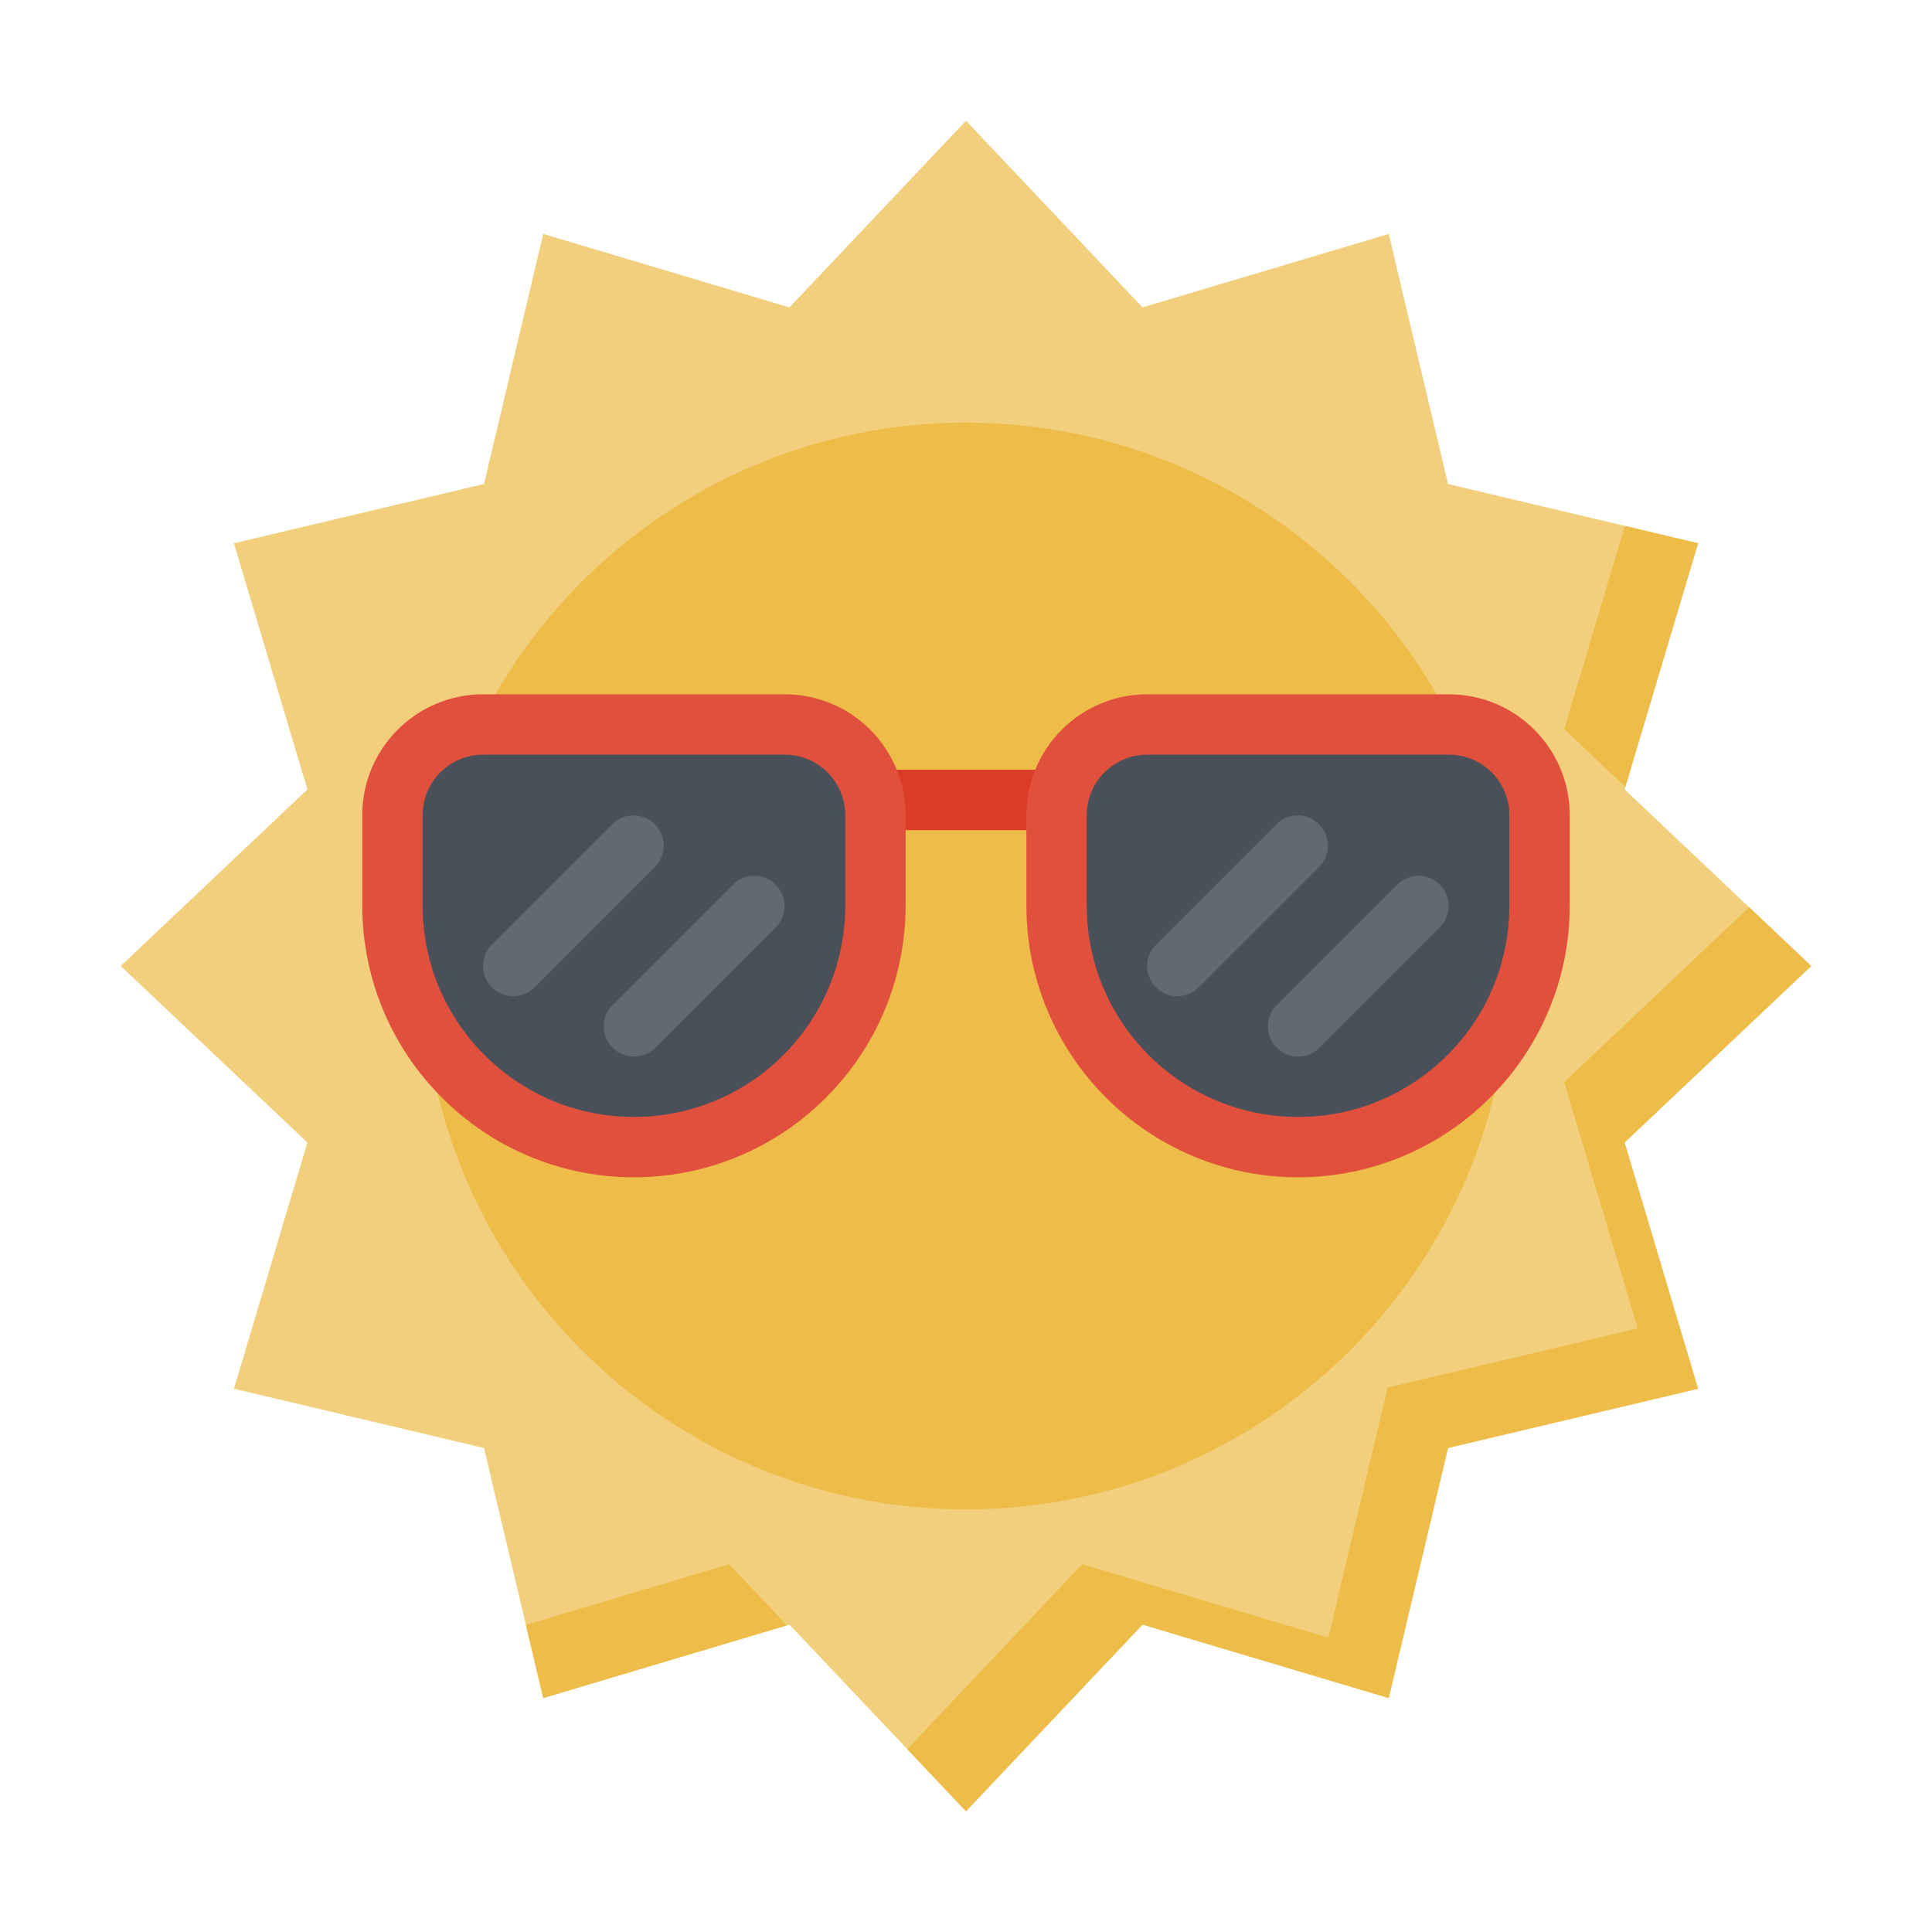
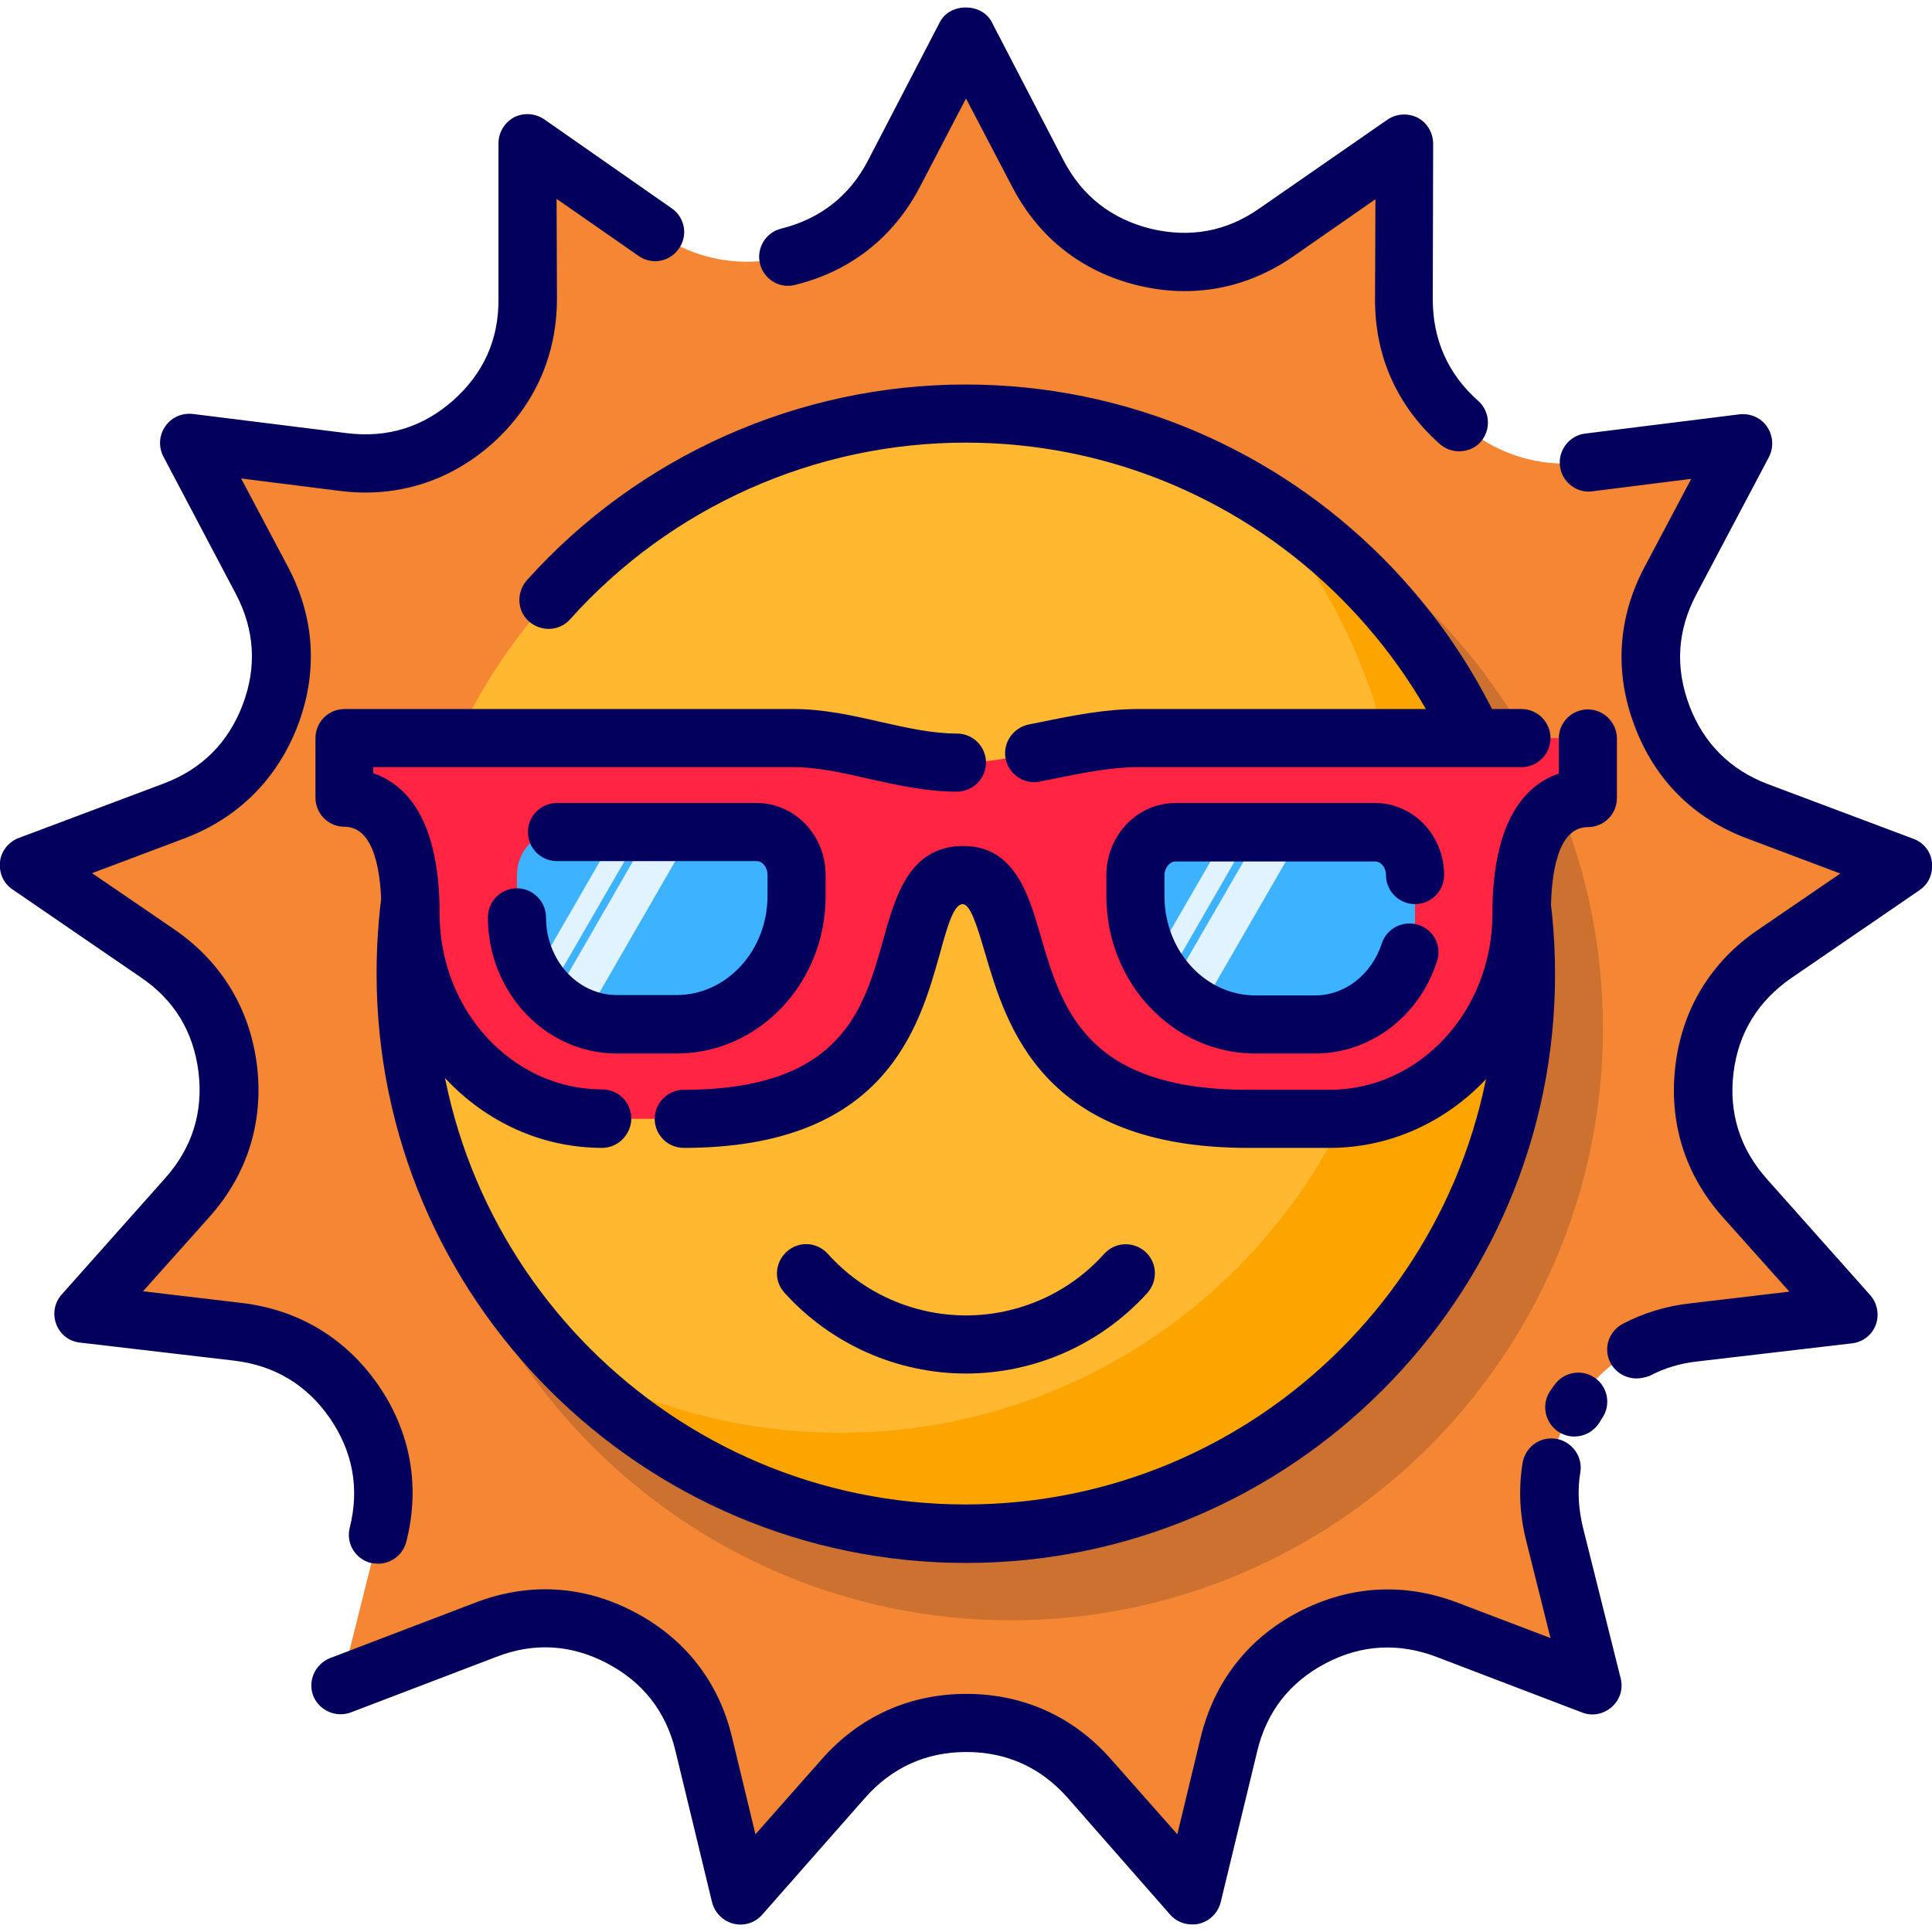
- <svg xmlns="http://www.w3.org/2000/svg" id="Flat" height="512" viewBox="0 0 64 64" width="512">
-   <path d="m60 32-6.183 5.848 2.434 8.156-8.284 1.963-1.963 8.284-8.156-2.434-5.848 6.183-5.848-6.183-8.156 2.434-1.963-8.284-8.284-1.963 2.434-8.156-6.183-5.848 6.183-5.848-2.434-8.156 8.284-1.963 1.963-8.284 8.156 2.434 5.848-6.183 5.848 6.183 8.156-2.434 1.963 8.284 8.284 1.963-2.434 8.156z" fill="#f2cf7d" />
-   <g fill="#edbc49">
-     <path d="m51.817 24.152 2.025 1.915 2.409-8.071-2.425-.575z" />
-     <path d="m60 32-2.057-1.946-6.126 5.794 2.434 8.156-8.284 1.963-1.963 8.284-8.156-2.434-5.794 6.126 1.946 2.057 5.848-6.183 8.156 2.434 1.963-8.284 8.284-1.963-2.434-8.156z" />
-     <path d="m24.152 51.817-6.731 2.009.575 2.425 8.072-2.409z" />
-     <circle cx="32" cy="32" r="18" />
-   </g>
-   <path d="m38 27.5h-12a1 1 0 0 1 0-2h12a1 1 0 0 1 0 2z" fill="#db3c28" />
-   <path d="m38 24h10a3 3 0 0 1 3 3v3a8 8 0 0 1 -8 8 8 8 0 0 1 -8-8v-3a3 3 0 0 1 3-3z" fill="#495059" />
-   <path d="m43 35a1 1 0 0 1 -.707-1.707l4-4a1 1 0 0 1 1.414 1.414l-4 4a.997.997 0 0 1 -.707.293z" fill="#636971" />
-   <path d="m39 33a1 1 0 0 1 -.707-1.707l4-4a1 1 0 0 1 1.414 1.414l-4 4a.997.997 0 0 1 -.707.293z" fill="#636971" />
-   <path d="m16 24h10a3 3 0 0 1 3 3v3a8 8 0 0 1 -8 8 8 8 0 0 1 -8-8v-3a3 3 0 0 1 3-3z" fill="#495059" />
-   <path d="m21 35a1 1 0 0 1 -.707-1.707l4-4a1 1 0 0 1 1.414 1.414l-4 4a.997.997 0 0 1 -.707.293z" fill="#636971" />
-   <path d="m17 33a1 1 0 0 1 -.707-1.707l4-4a1 1 0 0 1 1.414 1.414l-4 4a.997.997 0 0 1 -.707.293z" fill="#636971" />
-   <g fill="#e1503c">
-     <path d="m43 39a9.01 9.01 0 0 1 -9-9v-3a4.004 4.004 0 0 1 4-4h10a4.004 4.004 0 0 1 4 4v3a9.01 9.01 0 0 1 -9 9zm-5-14a2.002 2.002 0 0 0 -2 2v3a7 7 0 0 0 14 0v-3a2.002 2.002 0 0 0 -2-2z" />
-     <path d="m21 39a9.01 9.01 0 0 1 -9-9v-3a4.004 4.004 0 0 1 4-4h10a4.004 4.004 0 0 1 4 4v3a9.01 9.01 0 0 1 -9 9zm-5-14a2.002 2.002 0 0 0 -2 2v3a7 7 0 0 0 14 0v-3a2.002 2.002 0 0 0 -2-2z" />
+ <svg xmlns="http://www.w3.org/2000/svg" id="Layer_1" height="512" viewBox="0 0 512 512" width="512">
+   <g>
+     <g>
+       <path clip-rule="evenodd" d="m256 9.4 19 36.6c6 11.5 15.6 19 28.1 22.1 12.6 3.1 24.6.9 35.2-6.5l33.9-23.6-.1 41.2c0 12.9 5 24.1 14.6 32.7 9.7 8.6 21.3 12.2 34.2 10.6l40.9-5.1-19.3 36.5c-6 11.4-6.8 23.6-2.2 35.7s13.2 20.7 25.3 25.3l38.6 14.5-34 23.3c-10.7 7.3-17 17.8-18.6 30.6s2.1 24.5 10.7 34.1l27.4 30.8-41 4.8c-12.8 1.5-23.3 7.8-30.6 18.5-7.3 10.6-9.5 22.7-6.4 35.2l10 40-38.5-14.7c-12.1-4.6-24.3-3.9-35.7 2.1s-19 15.6-22 28.2l-9.7 40.1-27.2-31c-8.5-9.7-19.7-14.7-32.6-14.7s-24.1 5-32.6 14.7l-27.2 31-9.7-40.1c-3.1-12.6-10.6-22.2-22-28.2s-23.6-6.7-35.7-2.1l-38.5 14.7 10-40c3.1-12.5 1-24.6-6.4-35.2-7.3-10.6-17.8-16.9-30.7-18.5l-41-4.8 27.4-30.8c8.6-9.7 12.3-21.3 10.7-34.1s-7.9-23.3-18.6-30.6l-34-23.3 38.6-14.5c12.1-4.5 20.8-13.2 25.3-25.3 4.6-12.1 3.8-24.3-2.2-35.7l-19.3-36.5 40.9 5.1c12.8 1.6 24.5-2 34.2-10.6s14.7-19.7 14.6-32.7v-41.2l33.9 23.5c10.6 7.4 22.6 9.6 35.2 6.5 12.5-3 22.1-10.6 28.1-22.1z" fill="#f58634" fill-rule="evenodd" />
+     </g>
+     <g>
+       <path clip-rule="evenodd" d="m267.9 429.4c86.4 0 156.9-70.5 156.9-156.9s-70.5-156.9-156.9-156.9-156.9 70.4-156.9 156.9c0 86.4 70.5 156.9 156.9 156.9z" fill="#cc712f" fill-rule="evenodd" />
+     </g>
+     <g>
+       <path clip-rule="evenodd" d="m256 406.5c81.8 0 148.5-66.7 148.5-148.5s-66.7-148.5-148.5-148.5-148.5 66.7-148.5 148.5 66.7 148.5 148.5 148.5z" fill="#fca400" fill-rule="evenodd" />
+     </g>
+     <g>
+       <path clip-rule="evenodd" d="m256 109.6c27.5 0 53.3 7.5 75.4 20.5 24.7 26.5 39.8 62.1 39.8 101.1 0 82-66.5 148.5-148.5 148.5-27.5 0-53.3-7.5-75.4-20.5-24.7-26.5-39.8-62.1-39.8-101.1 0-82.1 66.5-148.5 148.5-148.5z" fill="#ffb830" fill-rule="evenodd" />
+     </g>
+     <g>
+       <path d="m256 414.2c-86.1 0-156.2-70.1-156.2-156.2 0-9.3.8-18.5 2.3-27.2.7-4.2 4.7-7 8.9-6.3s7 4.7 6.3 8.9c-1.4 7.9-2.1 16.1-2.1 24.6 0 77.6 63.1 140.7 140.7 140.7s140.7-63.1 140.7-140.7-63.1-140.7-140.7-140.7c-39.9 0-78.1 17-104.8 46.8-2.8 3.2-7.7 3.4-10.9.6s-3.4-7.7-.6-10.9c29.6-33 72-51.9 116.3-51.9 86.1 0 156.2 70.1 156.2 156.2.1 86-70 156.1-156.1 156.1z" fill="#02005c" />
+     </g>
+     <g>
+       <path clip-rule="evenodd" d="m301.7 195.6h101.5 17.6v15.8c-15.5 0-17.6 19.2-17.6 30.7 0 29.9-22.9 54.4-50.8 54.4h-21.7c-75.7 0-53-65.2-75.8-64.6s.2 64.6-73.7 64.6h-21.7c-28 0-50.8-24.5-50.8-54.4 0-11.5-2-30.7-17.6-30.7v-15.8h17.6 101.5c14.1 0 28.6 6.6 43.2 6.6 16.2 0 32.4-6.6 48.3-6.6z" fill="#ff2442" fill-rule="evenodd" />
+     </g>
+     <g>
+       <path clip-rule="evenodd" d="m364.4 220.6h-52.9c-5.8 0-10.6 5.1-10.6 11.3v5.6c0 18.7 14.3 34 31.8 34h15.8c14.6 0 26.5-12.8 26.5-28.3v-11.3c0-6.3-4.7-11.3-10.6-11.3z" fill="#3db2ff" fill-rule="evenodd" />
+     </g>
+     <g>
+       <path clip-rule="evenodd" d="m345.2 220.6h-11.2l-23.7 41c2.3 2.4 4.9 4.5 7.7 6.1zm-13.6 0-22.7 39.4c-1.3-1.6-2.5-3.3-3.5-5.1l19.8-34.2h6.4z" fill="#e0f3ff" fill-rule="evenodd" />
+     </g>
+     <g>
+       <path clip-rule="evenodd" d="m137 231.9v11.3c0 15.6 11.9 28.3 26.5 28.3h15.8c17.5 0 31.8-15.3 31.8-34v-5.6c0-6.2-4.8-11.3-10.6-11.3h-52.9c-5.9 0-10.6 5-10.6 11.3z" fill="#3db2ff" fill-rule="evenodd" />
+     </g>
+     <g>
+       <path clip-rule="evenodd" d="m141.4 258.7c1.1 1.7 2.3 3.3 3.7 4.8l24.8-42.9h-6.5zm5.2 6.2 25.6-44.4h11.2l-28.5 49.4c-3.1-1.1-5.9-2.8-8.3-5z" fill="#e0f3ff" fill-rule="evenodd" />
+     </g>
+     <g>
+       <path d="m256 364c-18.3 0-35.8-7.8-48.1-21.4-2.9-3.2-2.6-8 .6-10.9s8-2.6 10.9.6c9.3 10.4 22.7 16.3 36.6 16.3s27.3-5.9 36.6-16.3c2.9-3.2 7.7-3.4 10.9-.6 3.2 2.9 3.4 7.7.6 10.9-12.3 13.6-29.8 21.4-48.1 21.4z" fill="#02005c" />
+     </g>
+     <g>
+       <path d="m352.4 304.2h-21.7c-54.6 0-64-32.4-69.7-51.8-2.2-7.5-3.9-12.8-5.9-12.8-2.3.1-3.9 5.3-6.1 13.4-5.4 19.2-14.3 51.2-67.8 51.2-4.3 0-7.7-3.5-7.7-7.7s3.5-7.7 7.7-7.7c41.7 0 47.7-21.2 52.9-39.9 3.2-11.4 6.8-24.3 20.6-24.7h.6c13.5 0 17.3 12.7 20.5 23.9 5.6 19.1 11.9 40.7 54.9 40.7h21.7c23.8 0 43.1-20.9 43.1-46.6 0-25.3 9.1-34.3 17.6-37.2v-9.3c0-4.3 3.5-7.7 7.7-7.7s7.7 3.5 7.7 7.7v15.8c0 4.3-3.5 7.7-7.7 7.7-8.1 0-9.8 12.5-9.8 23 0 34.1-26.3 62-58.6 62zm-192.8 0c-32.3 0-58.5-27.8-58.5-62.1 0-10.5-1.7-23-9.8-23-4.3 0-7.7-3.5-7.7-7.7v-15.8c0-4.3 3.5-7.7 7.7-7.7h119.1c7.8 0 15.5 1.7 22.9 3.4 7.1 1.6 13.8 3.1 20.3 3.1 4.3 0 7.7 3.5 7.7 7.7s-3.5 7.7-7.7 7.7c-8.3 0-16.1-1.8-23.8-3.5-6.9-1.6-13.4-3-19.5-3h-111.4v1.6c8.5 2.9 17.6 11.9 17.6 37.2 0 25.7 19.3 46.6 43.1 46.6 4.3 0 7.7 3.5 7.7 7.7s-3.5 7.8-7.7 7.8zm114.5-96.9c-3.6 0-6.8-2.5-7.6-6.2-.8-4.2 1.9-8.2 6.1-9.1l3.5-.7c8.3-1.7 16.8-3.4 25.6-3.4h101.5c4.3 0 7.7 3.5 7.7 7.7 0 4.3-3.5 7.7-7.7 7.7h-101.5c-7.2 0-14.6 1.5-22.5 3.1l-3.6.7c-.5.2-1 .2-1.5.2z" fill="#02005c" />
+     </g>
+     <g>
+       <path d="m348.5 279.2h-15.8c-21.8 0-39.5-18.7-39.5-41.7v-5.6c0-10.5 8.2-19.1 18.3-19.1h52.9c10.1 0 18.3 8.5 18.3 19.1 0 4.3-3.5 7.7-7.7 7.7-4.3 0-7.7-3.5-7.7-7.7 0-2-1.3-3.6-2.9-3.6h-52.9c-1.5 0-2.9 1.7-2.9 3.6v5.6c0 14.5 10.8 26.3 24.1 26.3h15.8c7.9 0 15-5.5 17.7-13.8 1.3-4 5.7-6.2 9.7-4.9 4.1 1.3 6.3 5.7 4.9 9.7-4.7 14.6-17.7 24.4-32.3 24.4z" fill="#02005c" />
+     </g>
+     <g>
+       <path d="m179.3 279.2h-15.8c-18.9 0-34.2-16.2-34.2-36.1 0-4.3 3.5-7.7 7.7-7.7s7.7 3.5 7.7 7.7c0 11.4 8.4 20.6 18.8 20.6h15.8c13.3 0 24.1-11.8 24.1-26.3v-5.6c0-1.9-1.3-3.6-2.9-3.6h-52.9c-4.3 0-7.7-3.5-7.7-7.7 0-4.3 3.5-7.7 7.7-7.7h52.9c10.1 0 18.3 8.5 18.3 19.1v5.6c0 23-17.7 41.7-39.5 41.7z" fill="#02005c" />
+     </g>
+     <g>
+       <path d="m315.9 510c-2.2 0-4.3-.9-5.8-2.6l-27.2-31c-7.1-8-16.1-12.1-26.8-12.1s-19.7 4.1-26.8 12.1l-27.3 31c-1.9 2.2-4.9 3.1-7.6 2.4-2.8-.7-5-2.9-5.7-5.7l-9.7-40.1c-2.5-10.4-8.6-18.2-18.1-23.2s-19.4-5.6-29.4-1.7l-38.5 14.7c-4 1.5-8.4-.5-10-4.4-1.5-4 .5-8.4 4.5-10l38.5-14.7c14.1-5.4 28.7-4.6 42.1 2.5 13.4 7 22.4 18.5 25.9 33.2l6.2 25.7 17.5-19.8c10-11.4 23.3-17.4 38.4-17.4s28.4 6 38.4 17.4l17.5 19.8 6.2-25.7c3.6-14.7 12.5-26.2 25.9-33.2s27.9-7.9 42.1-2.5l24.7 9.4-6.4-25.6c-1.8-7-2.1-14-1-20.8.7-4.2 4.6-7.1 8.9-6.4 4.2.7 7.1 4.7 6.4 8.9-.8 4.7-.5 9.6.7 14.6l10 40c.7 2.8-.2 5.7-2.4 7.6s-5.2 2.5-7.9 1.4l-38.5-14.7c-10-3.8-19.9-3.3-29.4 1.7s-15.6 12.8-18.1 23.2l-9.7 40.1c-.7 2.8-2.9 5-5.7 5.7-.7.2-1.3.2-1.9.2zm-215.7-95.6c-.6 0-1.3-.1-1.9-.2-4.1-1-6.7-5.2-5.6-9.4 2.6-10.4.8-20.1-5.3-29-6.1-8.8-14.6-13.9-25.2-15.2l-41-4.8c-2.9-.3-5.3-2.2-6.3-4.9s-.5-5.7 1.5-7.9l27.4-30.8c7.1-8 10.1-17.4 8.8-28.1-1.3-10.6-6.4-19.1-15.3-25.1l-34-23.3c-2.4-1.6-3.6-4.4-3.3-7.3.3-2.9 2.3-5.3 4.9-6.3l38.6-14.5c10-3.8 17-10.8 20.8-20.8s3.2-19.9-1.8-29.4l-19.2-36.4c-1.3-2.5-1.2-5.6.5-8 1.6-2.4 4.4-3.6 7.3-3.3l40.9 5.1c10.7 1.3 20.1-1.6 28.1-8.7s12.1-16.1 12-26.9v-41.2c0-2.9 1.6-5.5 4.1-6.9 2.6-1.3 5.6-1.1 8 .5l33.8 23.6c3.5 2.4 4.4 7.2 1.9 10.7-2.4 3.5-7.2 4.4-10.7 1.9l-21.7-15.1.1 26.4c0 15.1-5.9 28.4-17.2 38.5-11.3 10-25.3 14.4-40.3 12.5l-26.2-3.3 12.4 23.4c7.1 13.4 8 27.9 2.6 42.1-5.4 14.1-15.7 24.4-29.8 29.8l-24.7 9.3 21.8 14.9c12.5 8.6 20 21 21.9 36 1.8 15-2.5 28.9-12.6 40.2l-17.6 19.7 26.2 3.1c15 1.8 27.5 9.3 36.1 21.7s11.2 26.8 7.5 41.5c-.9 3.6-4.1 5.9-7.5 5.9zm317-33.7c-1.4 0-2.8-.4-4.1-1.2-3.6-2.3-4.7-7.1-2.4-10.7.4-.6.8-1.2 1.2-1.7 2.4-3.5 7.2-4.4 10.7-2s4.4 7.2 2 10.7l-.8 1.3c-1.5 2.3-4 3.6-6.6 3.6zm16.5-15.4c-2.8 0-5.5-1.5-6.9-4.1-2-3.8-.5-8.4 3.3-10.4 5.4-2.8 11.4-4.7 17.9-5.4l26.2-3.1-17.6-19.7c-10.1-11.3-14.4-25.2-12.6-40.2s9.4-27.5 21.9-36l21.8-14.9-24.7-9.3c-14.2-5.3-24.5-15.6-29.8-29.8-5.4-14.1-4.5-28.7 2.6-42.1l12.4-23.4-26.2 3.3c-4.2.6-8.1-2.5-8.6-6.7s2.5-8.1 6.7-8.6l40.9-5.1c2.9-.3 5.7.9 7.3 3.3s1.8 5.4.5 8l-19.3 36.5c-5 9.5-5.6 19.3-1.8 29.4 3.8 10 10.8 17 20.8 20.8l38.6 14.5c2.7 1 4.6 3.4 4.9 6.3s-.9 5.7-3.3 7.3l-34 23.3c-8.8 6.1-14 14.5-15.3 25.1s1.7 20.1 8.8 28.1l27.4 30.8c1.9 2.1 2.5 5.2 1.5 7.9s-3.5 4.6-6.3 4.9l-41 4.8c-4.6.5-8.8 1.8-12.6 3.8-1.1.4-2.3.7-3.5.7zm-47-245.7c-1.8 0-3.6-.6-5.1-1.9-11.3-10-17.3-23.3-17.2-38.5l.1-26.4-21.7 15.1c-12.4 8.6-26.7 11.3-41.4 7.7s-26.1-12.6-33.1-26l-12.3-23.5-12.2 23.4c-7 13.4-18.4 22.4-33.1 26-4.1 1.1-8.3-1.5-9.3-5.6s1.5-8.3 5.6-9.3c10.4-2.6 18.2-8.7 23.1-18.2l19-36.6c2.7-5.1 11-5.1 13.7 0l19 36.6c4.9 9.5 12.7 15.6 23.1 18.2 10.4 2.5 20.1.8 28.9-5.4l33.9-23.5c2.4-1.6 5.4-1.8 8-.5 2.5 1.3 4.1 4 4.1 6.9l-.1 41.2c0 10.7 4 19.8 12 26.9 3.2 2.8 3.5 7.7.7 10.9-1.4 1.6-3.5 2.5-5.7 2.5z" fill="#02005c" />
+     </g>
  </g>
</svg>
